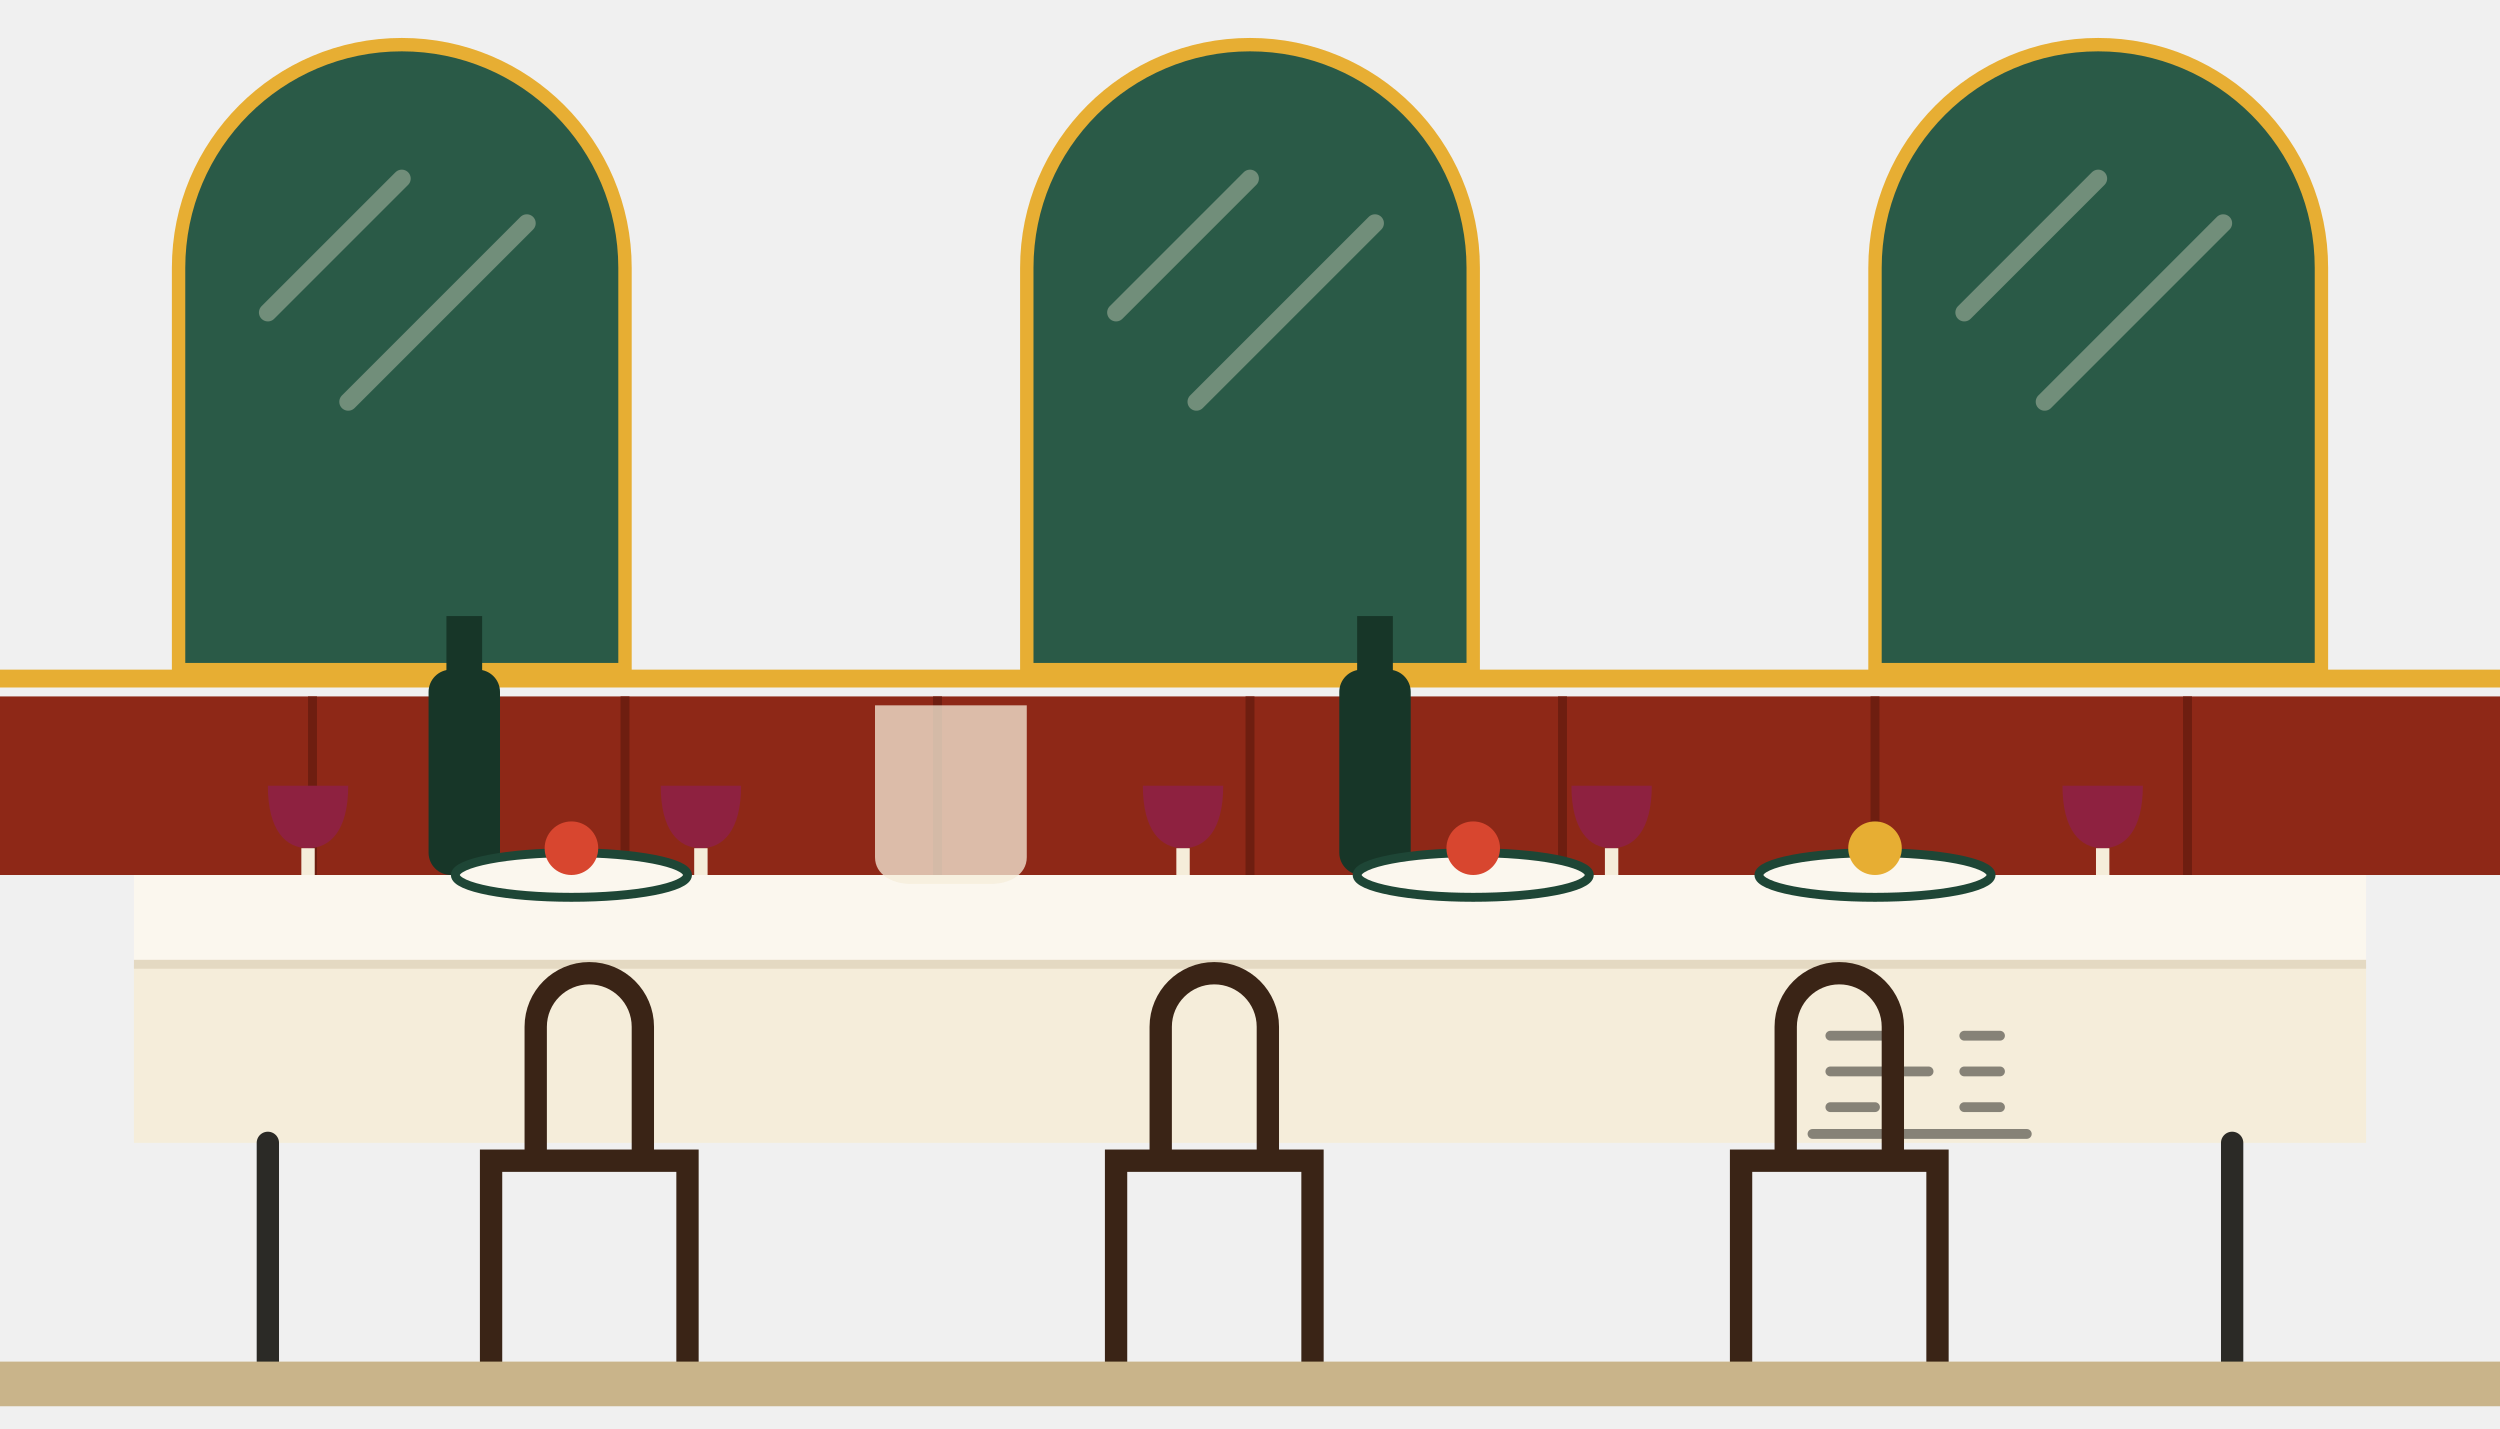
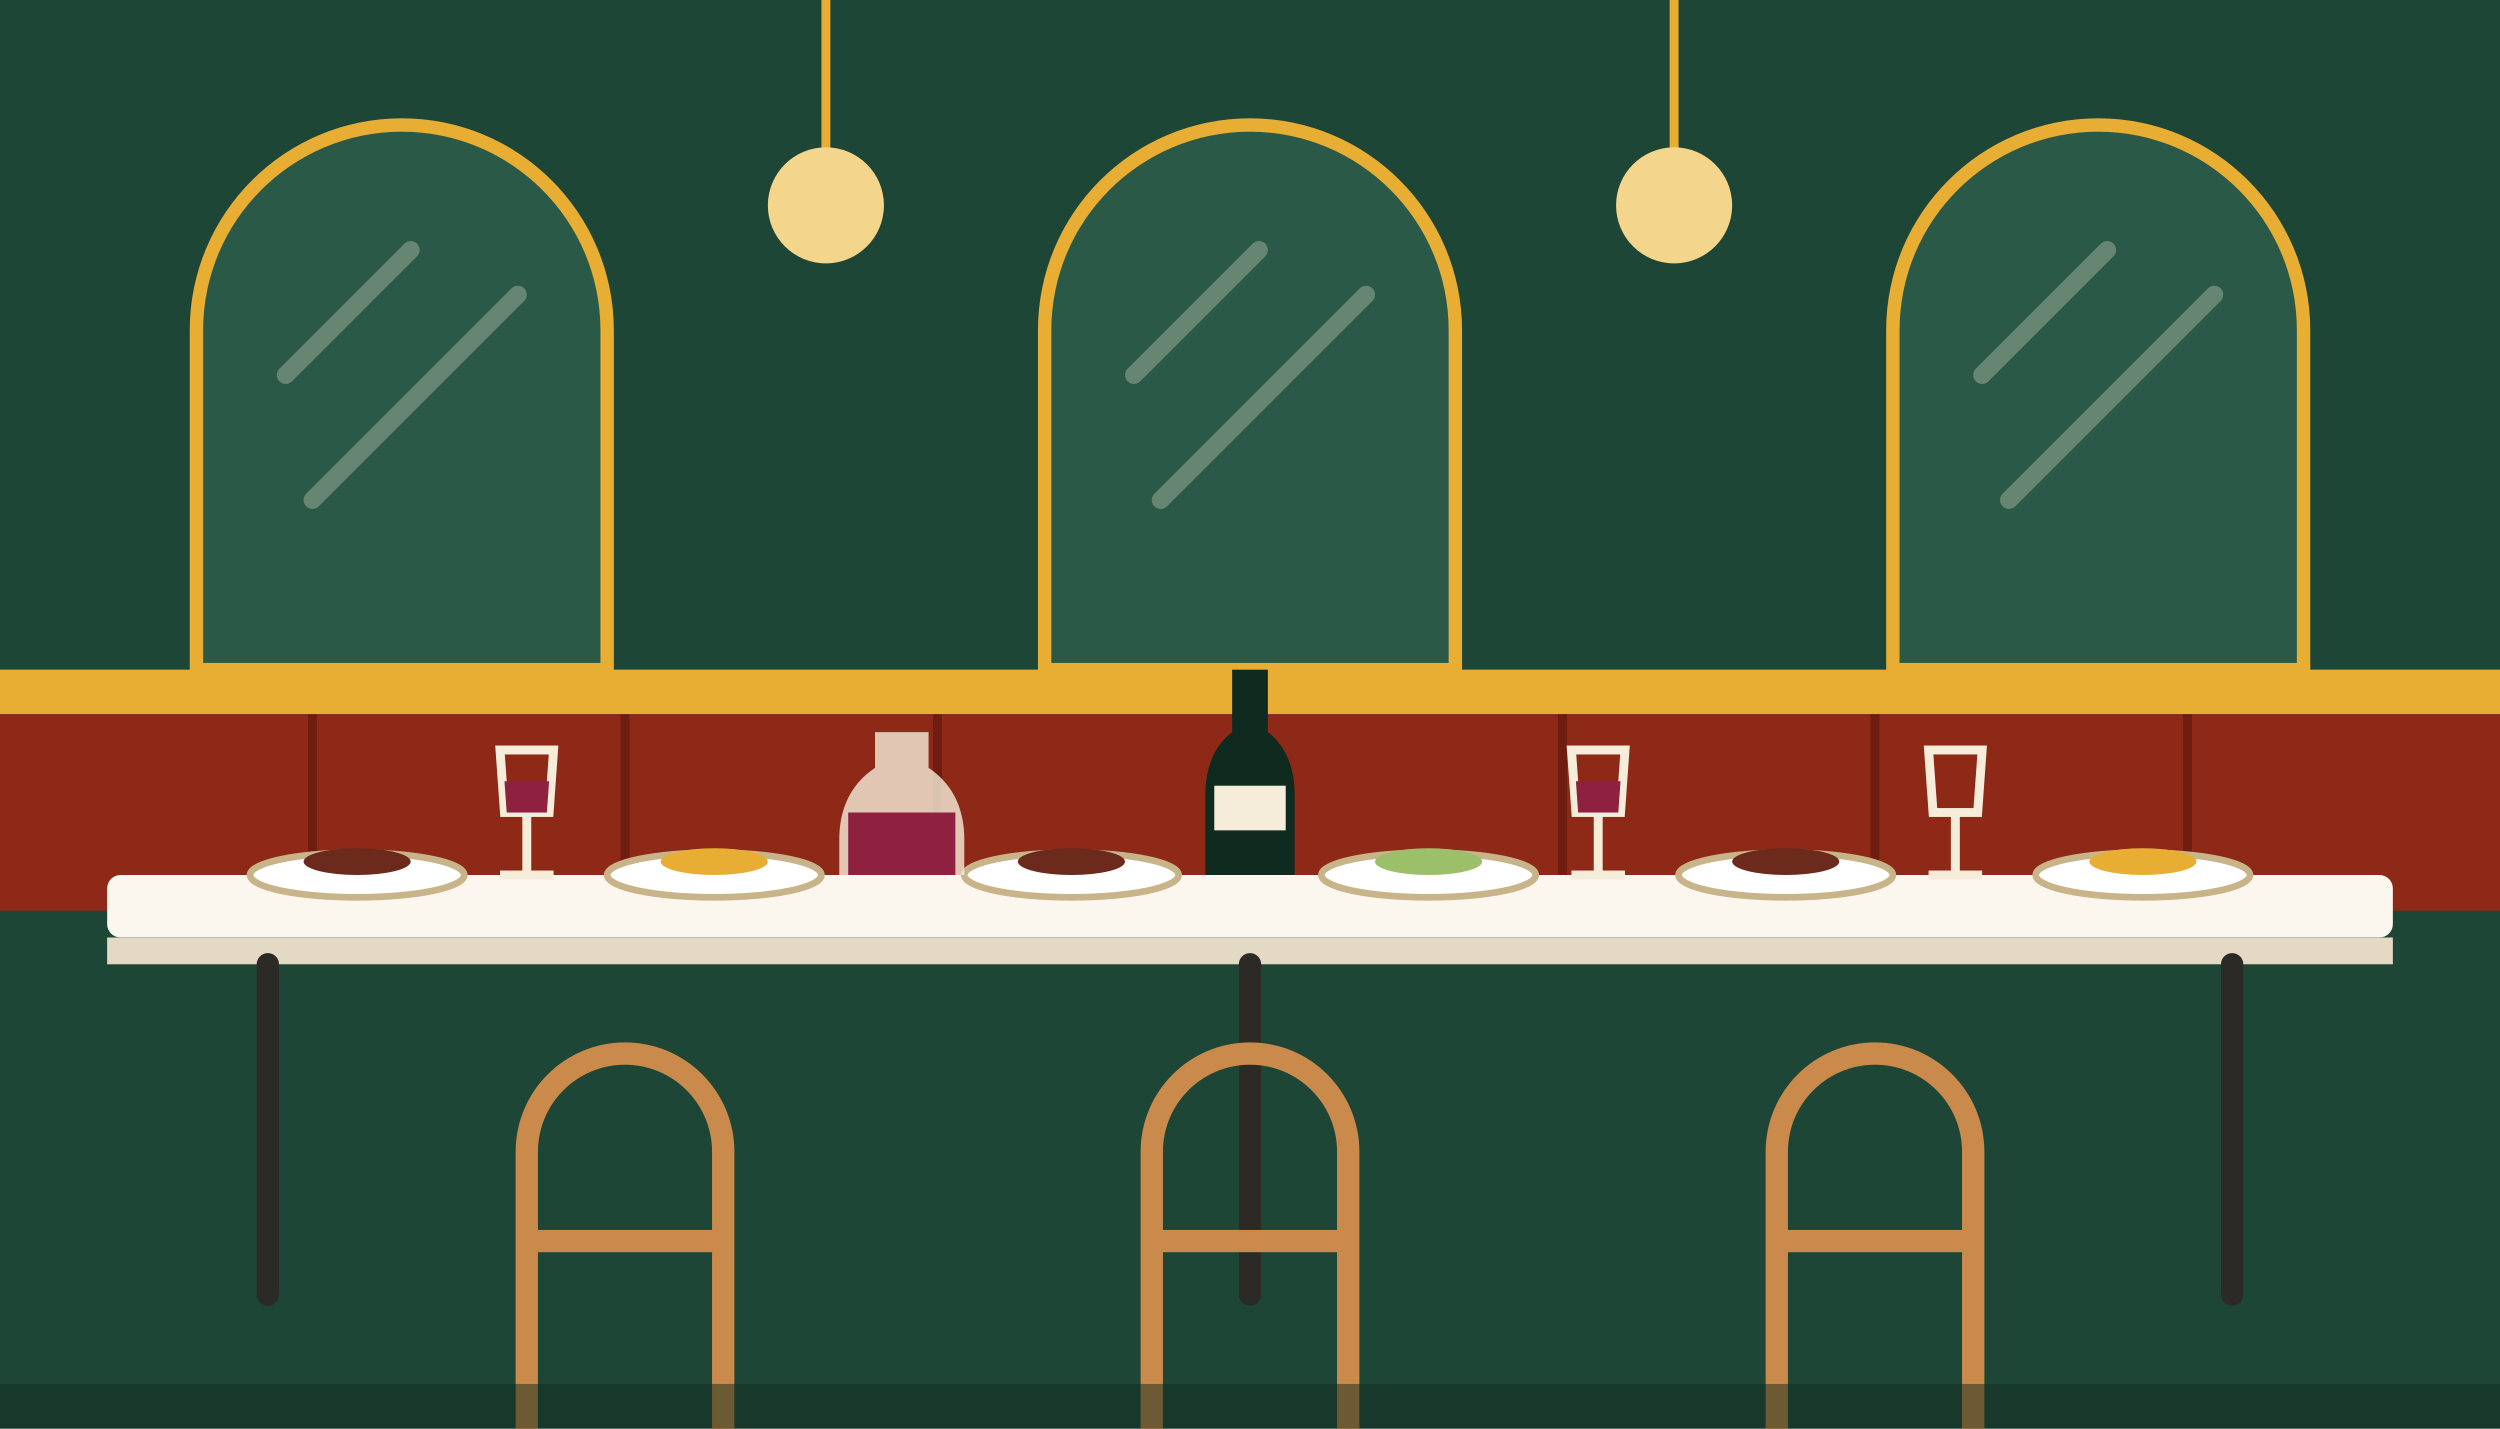
<svg xmlns="http://www.w3.org/2000/svg" viewBox="0 0 560 320">
-   <g fill="#2A5A47">
-     <path d="M40 150V60a50 50 0 0 1 100 0v90zM230 150V60a50 50 0 0 1 100 0v90zM420 150V60a50 50 0 0 1 100 0v90z" />
+   <rect width="560" height="320" fill="#1E4636" />
+   <g fill="#2A5A47" stroke="#E7AE33" stroke-width="3">
+     <path d="M44 150V74a46 46 0 0 1 92 0v76z" />
+     <path d="M234 150V74a46 46 0 0 1 92 0v76z" />
+     <path d="M424 150V74a46 46 0 0 1 92 0v76z" />
  </g>
-   <g fill="none" stroke="#E7AE33" stroke-width="3">
-     <path d="M40 150V60a50 50 0 0 1 100 0v90zM230 150V60a50 50 0 0 1 100 0v90zM420 150V60a50 50 0 0 1 100 0v90z" />
-   </g>
-   <g stroke="#F5EDDA" stroke-width="4" stroke-linecap="round" opacity=".35">
-     <path d="M60 70l30-30M78 90l40-40M250 70l30-30M268 90l40-40M440 70l30-30M458 90l40-40" />
-   </g>
-   <path d="M0 152h560" stroke="#E7AE33" stroke-width="4" />
-   <rect x="0" y="156" width="560" height="40" fill="#8E2817" />
-   <g stroke="#6E1E10" stroke-width="2">
-     <path d="M70 156v40M140 156v40M210 156v40M280 156v40M350 156v40M420 156v40M490 156v40" />
-   </g>
-   <rect x="30" y="196" width="500" height="20" fill="#FBF7EE" />
-   <path d="M30 216h500v40H30z" fill="#F5EDDA" />
-   <path d="M30 216h500" stroke="#E4D9C2" stroke-width="2" />
-   <g stroke="#2B2A26" stroke-width="2.2" stroke-linecap="round" opacity=".55" fill="none">
-     <path d="M410 232h14M410 240h22M410 248h10M440 232h8M440 240h8M440 248h8" />
-     <path d="M406 254h48" />
+   <g stroke="#F5EDDA" stroke-width="4" stroke-linecap="round" opacity=".3">
+     <path d="M64 84l28-28M70 112l46-46M254 84l28-28M260 112l46-46M444 84l28-28M450 112l46-46" />
  </g>
  <g>
-     <rect x="96" y="150" width="16" height="46" rx="5" fill="#173628" />
-     <rect x="100" y="138" width="8" height="16" fill="#173628" />
-     <rect x="300" y="150" width="16" height="46" rx="5" fill="#173628" />
-     <rect x="304" y="138" width="8" height="16" fill="#173628" />
-     <path d="M196 158h34v34c0 4-4 6-8 6h-18c-4 0-8-2-8-6z" fill="#F5EDDA" opacity=".75" />
+     <path d="M185 0v34M375 0v34" stroke="#E7AE33" stroke-width="2" />
+     <circle cx="185" cy="46" r="13" fill="#F3D58C" />
+     <circle cx="375" cy="46" r="13" fill="#F3D58C" />
+   </g>
+   <rect x="0" y="150" width="560" height="10" fill="#E7AE33" />
+   <rect x="0" y="160" width="560" height="44" fill="#8E2817" />
+   <g stroke="#6E1D10" stroke-width="2">
+     <path d="M70 160v44M140 160v44M210 160v44M280 160v44M350 160v44M420 160v44M490 160v44" />
+   </g>
+   <rect x="24" y="196" width="512" height="14" rx="3" fill="#FBF7EE" />
+   <rect x="24" y="210" width="512" height="6" fill="#E4D9C2" />
+   <g stroke="#2B2A26" stroke-width="5" stroke-linecap="round">
+     <path d="M60 216v74M500 216v74M280 216v74" />
+   </g>
+   <g fill="#FFFFFF" stroke="#C9B48A" stroke-width="1.5">
+     <ellipse cx="80" cy="196" rx="24" ry="5" />
+     <ellipse cx="160" cy="196" rx="24" ry="5" />
+     <ellipse cx="240" cy="196" rx="24" ry="5" />
+     <ellipse cx="320" cy="196" rx="24" ry="5" />
+     <ellipse cx="400" cy="196" rx="24" ry="5" />
+     <ellipse cx="480" cy="196" rx="24" ry="5" />
+   </g>
+   <g fill="#6B2A1C">
+     <ellipse cx="80" cy="193" rx="12" ry="3" />
+     <ellipse cx="240" cy="193" rx="12" ry="3" />
+     <ellipse cx="400" cy="193" rx="12" ry="3" />
+   </g>
+   <g fill="#E7AE33">
+     <ellipse cx="160" cy="193" rx="12" ry="3" />
+     <ellipse cx="480" cy="193" rx="12" ry="3" />
+   </g>
+   <ellipse cx="320" cy="193" rx="12" ry="3" fill="#9CBF6A" />
+   <g fill="none" stroke="#F5EDDA" stroke-width="2">
+     <path d="M112 168h12l-1 14h-10zM118 182v14M112 196h12M352 168h12l-1 14h-10zM358 182v14M352 196h12M432 168h12l-1 14h-10zM438 182v14M432 196h12" />
  </g>
  <g fill="#8E2140">
-     <path d="M60 176h18c0 10-4 14-9 14s-9-4-9-14z" />
-     <path d="M148 176h18c0 10-4 14-9 14s-9-4-9-14z" />
-     <path d="M256 176h18c0 10-4 14-9 14s-9-4-9-14z" />
-     <path d="M352 176h18c0 10-4 14-9 14s-9-4-9-14z" />
-     <path d="M462 176h18c0 10-4 14-9 14s-9-4-9-14z" />
+     <path d="M113 175h10l-.5 7h-9zM353 175h10l-.5 7h-9z" />
  </g>
-   <g stroke="#F5EDDA" stroke-width="3">
-     <path d="M69 190v6M157 190v6M265 190v6M361 190v6M471 190v6" />
+   <path d="M196 164h12v8c6 4 8 10 8 16v8h-28v-8c0-6 2-12 8-16z" fill="#F5EDDA" opacity=".8" />
+   <path d="M190 182h24v14h-24z" fill="#8E2140" />
+   <path d="M276 150h8v14c4 3 6 8 6 14v18h-20v-18c0-6 2-11 6-14z" fill="#0F2A1F" />
+   <rect x="272" y="176" width="16" height="10" fill="#F5EDDA" />
+   <g fill="none" stroke="#C98A4B" stroke-width="5" stroke-linecap="round">
+     <path d="M118 320v-62a22 22 0 0 1 44 0v62M118 278h44" />
+     <path d="M258 320v-62a22 22 0 0 1 44 0v62M258 278h44" />
+     <path d="M398 320v-62a22 22 0 0 1 44 0v62M398 278h44" />
  </g>
-   <g fill="#FBF7EE" stroke="#1E4636" stroke-width="2">
-     <ellipse cx="128" cy="196" rx="26" ry="5" />
-     <ellipse cx="226" cy="196" rx="26" ry="5" opacity="0" />
-     <ellipse cx="330" cy="196" rx="26" ry="5" />
-     <ellipse cx="420" cy="196" rx="26" ry="5" />
-   </g>
-   <g fill="#D8462F">
-     <circle cx="128" cy="190" r="6" />
-     <circle cx="330" cy="190" r="6" />
-   </g>
-   <circle cx="420" cy="190" r="6" fill="#E7AE33" />
-   <g stroke="#2B2A26" stroke-width="5" stroke-linecap="round">
-     <path d="M60 256v50M500 256v50" />
-   </g>
-   <g fill="none" stroke="#3A2416" stroke-width="5" stroke-linecap="round">
-     <path d="M110 306v-46h44v46M120 260v-30a12 12 0 0 1 24 0v30" />
-     <path d="M250 306v-46h44v46M260 260v-30a12 12 0 0 1 24 0v30" />
-     <path d="M390 306v-46h44v46M400 260v-30a12 12 0 0 1 24 0v30" />
-   </g>
-   <path d="M0 310h560" stroke="#C9B48A" stroke-width="10" />
+   <rect x="0" y="310" width="560" height="10" fill="#0F2A1F" opacity=".5" />
</svg>
